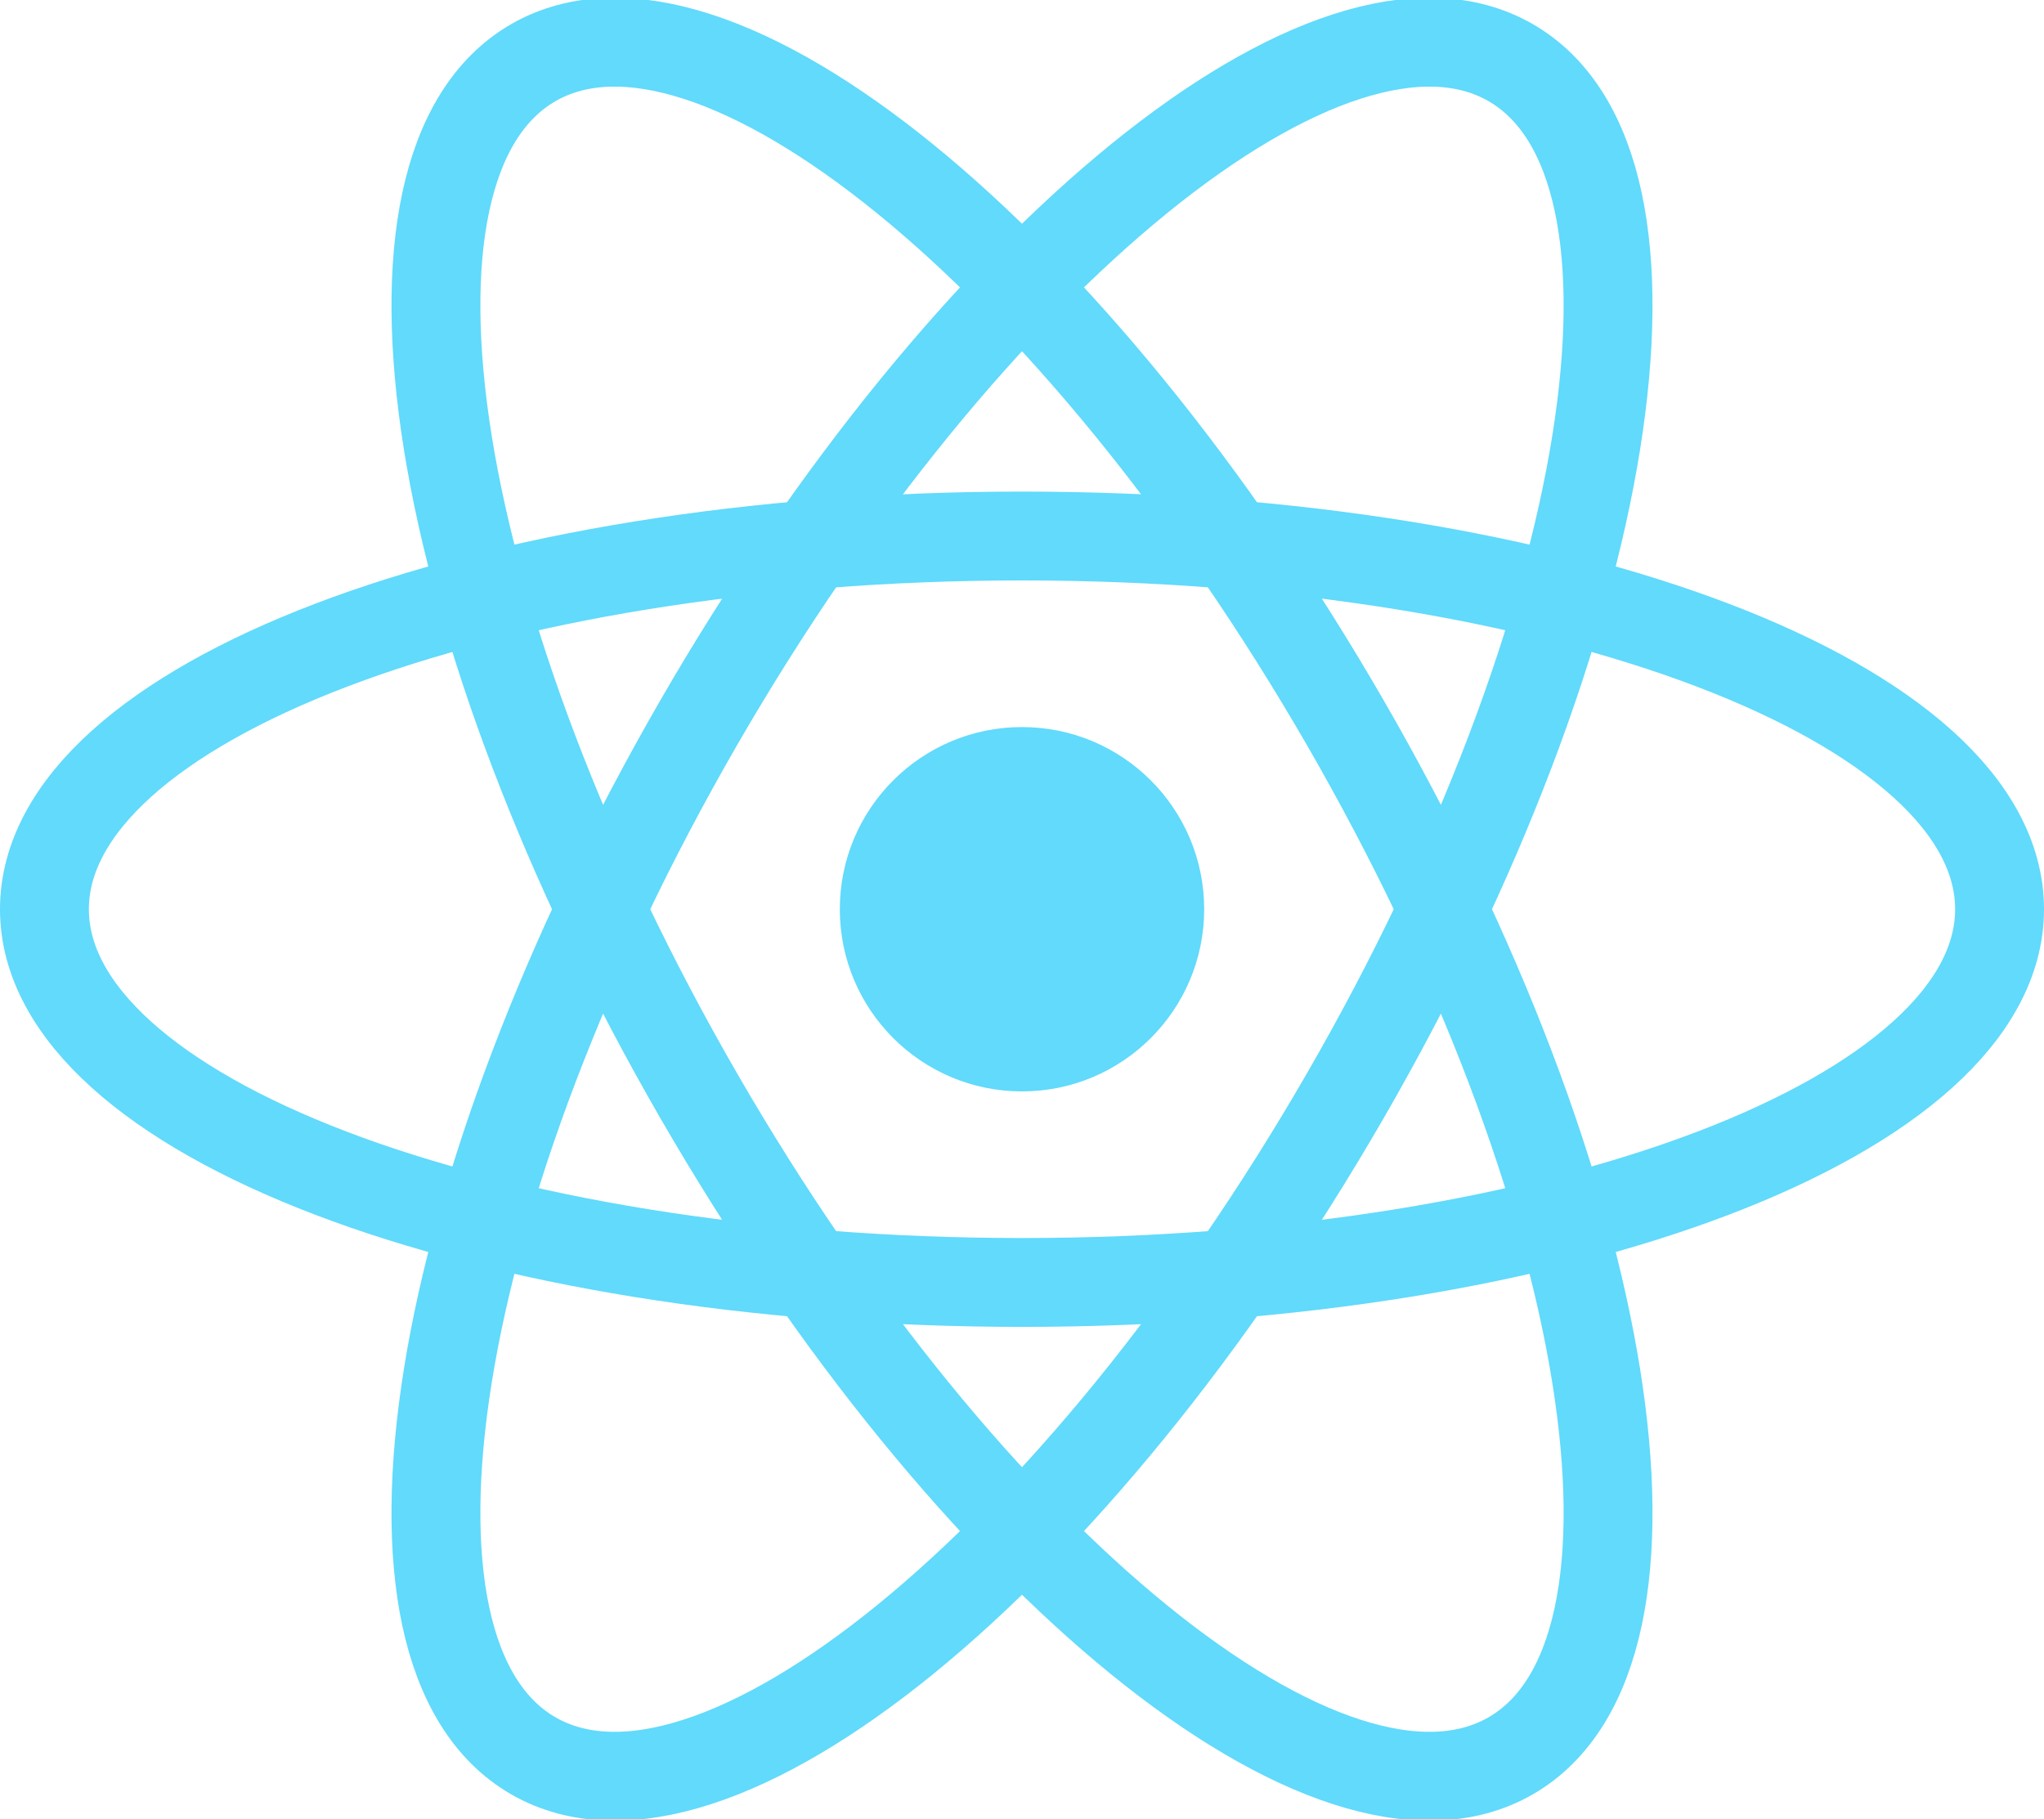
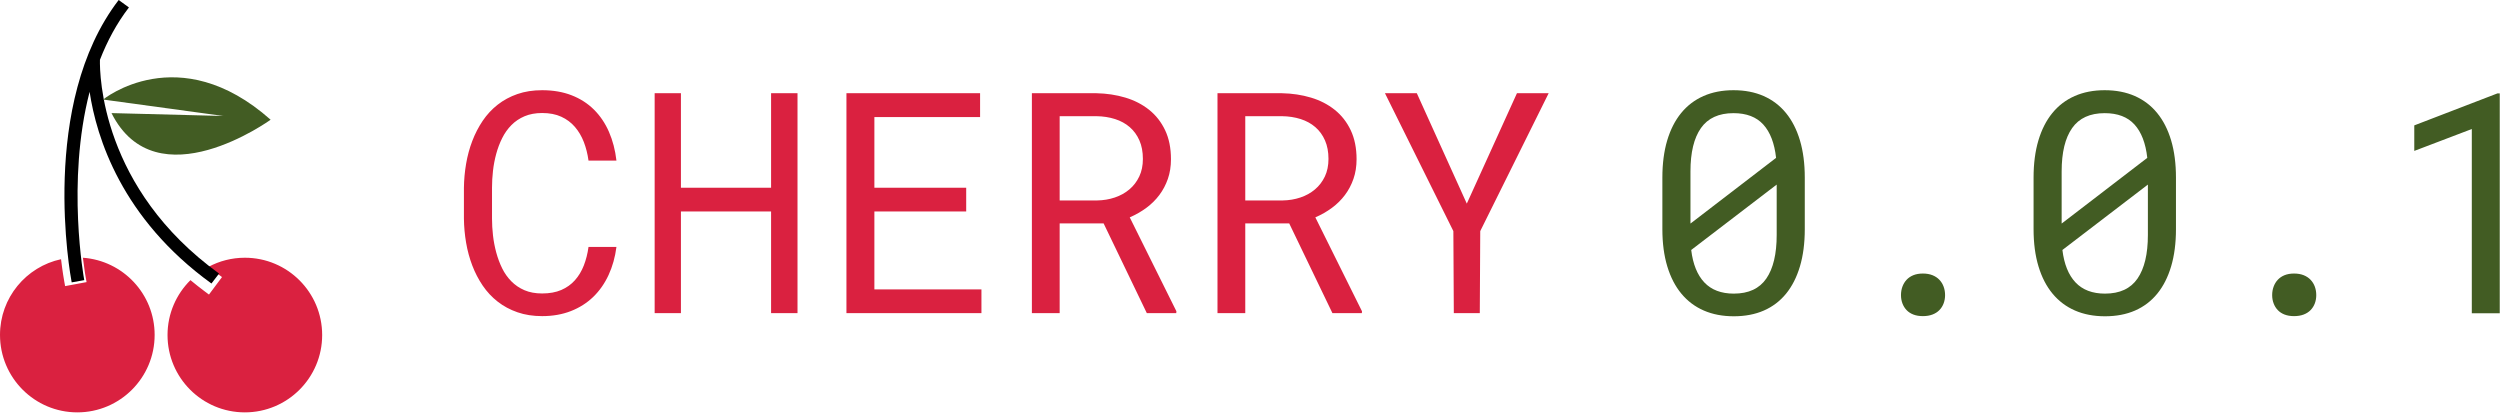
- <svg xmlns="http://www.w3.org/2000/svg" viewBox="-11.5 -10.232 23 20.463">
-   <circle cx="0" cy="0" r="2.05" fill="#61dafb" />
-   <g stroke="#61dafb" stroke-width="1" fill="none">
-     <ellipse rx="11" ry="4.2" />
-     <ellipse rx="11" ry="4.2" transform="rotate(60)" />
-     <ellipse rx="11" ry="4.2" transform="rotate(120)" />
+ <svg xmlns="http://www.w3.org/2000/svg" width="194" height="32" viewBox="0 0 194 32">
+   <g fill="none" fill-rule="evenodd">
+     <path fill="#DA2140" d="M47.836,19.164 C47.734,19.953 47.531,20.678 47.227,21.338 C46.922,21.998 46.525,22.564 46.037,23.037 C45.549,23.51 44.971,23.877 44.303,24.139 C43.635,24.4 42.891,24.531 42.07,24.531 C41.367,24.531 40.729,24.432 40.154,24.232 C39.58,24.033 39.068,23.758 38.619,23.406 C38.17,23.055 37.783,22.641 37.459,22.164 C37.135,21.687 36.865,21.168 36.65,20.605 C36.436,20.043 36.275,19.453 36.17,18.836 C36.064,18.219 36.008,17.594 36,16.961 L36,14.582 C36.008,13.949 36.064,13.324 36.17,12.707 C36.275,12.09 36.436,11.5 36.65,10.938 C36.865,10.375 37.135,9.854 37.459,9.373 C37.783,8.893 38.17,8.477 38.619,8.125 C39.068,7.773 39.578,7.498 40.148,7.299 C40.719,7.1 41.359,7 42.07,7 C42.922,7 43.684,7.131 44.355,7.393 C45.027,7.654 45.605,8.025 46.09,8.506 C46.574,8.986 46.963,9.562 47.256,10.234 C47.549,10.906 47.742,11.648 47.836,12.461 L45.668,12.461 C45.598,11.945 45.477,11.465 45.305,11.02 C45.133,10.574 44.902,10.184 44.613,9.848 C44.324,9.512 43.971,9.248 43.553,9.057 C43.135,8.865 42.641,8.77 42.07,8.77 C41.555,8.77 41.1,8.854 40.705,9.021 C40.311,9.189 39.971,9.418 39.686,9.707 C39.4,9.996 39.162,10.332 38.971,10.715 C38.779,11.098 38.625,11.504 38.508,11.934 C38.391,12.363 38.307,12.803 38.256,13.252 C38.205,13.701 38.18,14.137 38.18,14.559 L38.18,16.961 C38.18,17.383 38.205,17.818 38.256,18.268 C38.307,18.717 38.391,19.158 38.508,19.592 C38.625,20.025 38.777,20.434 38.965,20.816 C39.152,21.199 39.391,21.537 39.68,21.83 C39.969,22.123 40.309,22.354 40.699,22.521 C41.09,22.689 41.547,22.773 42.07,22.773 C42.641,22.773 43.135,22.684 43.553,22.504 C43.971,22.324 44.324,22.072 44.613,21.748 C44.902,21.424 45.133,21.041 45.305,20.6 C45.477,20.158 45.598,19.68 45.668,19.164 L47.836,19.164 Z M61.887,24.297 L59.836,24.297 L59.836,16.41 L52.84,16.41 L52.84,24.297 L50.801,24.297 L50.801,7.234 L52.84,7.234 L52.84,14.57 L59.836,14.57 L59.836,7.234 L61.887,7.234 L61.887,24.297 Z M74.977,16.41 L67.852,16.41 L67.852,22.457 L76.16,22.457 L76.16,24.297 L65.684,24.297 L65.684,7.234 L76.055,7.234 L76.055,9.086 L67.852,9.086 L67.852,14.57 L74.977,14.57 L74.977,16.41 Z M85.641,17.336 L82.23,17.336 L82.23,24.297 L80.074,24.297 L80.074,7.234 L85.078,7.234 C85.875,7.25 86.625,7.363 87.328,7.574 C88.031,7.785 88.646,8.102 89.174,8.523 C89.701,8.945 90.115,9.475 90.416,10.111 C90.717,10.748 90.867,11.496 90.867,12.355 C90.867,12.91 90.787,13.418 90.627,13.879 C90.467,14.34 90.246,14.758 89.965,15.133 C89.684,15.508 89.348,15.84 88.957,16.129 C88.566,16.418 88.137,16.664 87.668,16.867 L91.289,24.156 L91.277,24.297 L88.992,24.297 L85.641,17.336 Z M82.23,15.555 L85.137,15.555 C85.621,15.547 86.078,15.471 86.508,15.326 C86.938,15.182 87.314,14.973 87.639,14.699 C87.963,14.426 88.219,14.092 88.406,13.697 C88.594,13.303 88.688,12.848 88.688,12.332 C88.688,11.785 88.598,11.307 88.418,10.896 C88.238,10.486 87.988,10.143 87.668,9.865 C87.348,9.588 86.967,9.379 86.525,9.238 C86.084,9.098 85.602,9.023 85.078,9.016 L82.23,9.016 L82.23,15.555 Z M100.043,17.336 L96.633,17.336 L96.633,24.297 L94.477,24.297 L94.477,7.234 L99.48,7.234 C100.277,7.25 101.027,7.363 101.73,7.574 C102.434,7.785 103.049,8.102 103.576,8.523 C104.104,8.945 104.518,9.475 104.818,10.111 C105.119,10.748 105.27,11.496 105.27,12.355 C105.27,12.91 105.189,13.418 105.029,13.879 C104.869,14.34 104.648,14.758 104.367,15.133 C104.086,15.508 103.75,15.84 103.359,16.129 C102.969,16.418 102.539,16.664 102.07,16.867 L105.691,24.156 L105.68,24.297 L103.395,24.297 L100.043,17.336 Z M96.633,15.555 L99.539,15.555 C100.023,15.547 100.48,15.471 100.91,15.326 C101.34,15.182 101.717,14.973 102.041,14.699 C102.365,14.426 102.621,14.092 102.809,13.697 C102.996,13.303 103.09,12.848 103.09,12.332 C103.09,11.785 103,11.307 102.82,10.896 C102.641,10.486 102.391,10.143 102.07,9.865 C101.75,9.588 101.369,9.379 100.928,9.238 C100.486,9.098 100.004,9.023 99.48,9.016 L96.633,9.016 L96.633,15.555 Z M113.824,15.801 L117.715,7.234 L120.176,7.234 L114.867,17.934 L114.832,24.297 L112.816,24.297 L112.781,17.934 L107.473,7.234 L109.945,7.234 L113.824,15.801 Z" />
+     <path fill="#425C23" d="M140.051,17.781 C140.051,18.867 139.926,19.83 139.676,20.67 C139.426,21.51 139.066,22.217 138.598,22.791 C138.129,23.365 137.555,23.801 136.875,24.098 C136.195,24.395 135.418,24.543 134.543,24.543 C133.676,24.543 132.9,24.395 132.217,24.098 C131.533,23.801 130.953,23.365 130.477,22.791 C130,22.217 129.635,21.51 129.381,20.67 C129.127,19.83 129,18.867 129,17.781 L129,13.785 C129,12.699 129.125,11.736 129.375,10.896 C129.625,10.057 129.986,9.348 130.459,8.77 C130.932,8.191 131.51,7.752 132.193,7.451 C132.877,7.15 133.652,7 134.52,7 C135.395,7 136.174,7.15 136.857,7.451 C137.541,7.752 138.119,8.191 138.592,8.77 C139.064,9.348 139.426,10.057 139.676,10.896 C139.926,11.736 140.051,12.699 140.051,13.785 L140.051,17.781 Z M131.18,17.348 L137.824,12.25 C137.699,11.117 137.369,10.256 136.834,9.666 C136.299,9.076 135.527,8.781 134.52,8.781 C133.379,8.781 132.537,9.166 131.994,9.936 C131.451,10.705 131.18,11.828 131.18,13.305 L131.18,17.348 Z M137.871,14.324 L131.238,19.398 C131.371,20.5 131.711,21.34 132.258,21.918 C132.805,22.496 133.566,22.785 134.543,22.785 C135.691,22.785 136.533,22.395 137.068,21.613 C137.604,20.832 137.871,19.707 137.871,18.238 L137.871,14.324 Z M147.516,22.902 C147.516,22.668 147.553,22.449 147.627,22.246 C147.701,22.043 147.809,21.865 147.949,21.713 C148.09,21.561 148.266,21.441 148.477,21.355 C148.688,21.27 148.934,21.227 149.215,21.227 C149.496,21.227 149.744,21.27 149.959,21.355 C150.174,21.441 150.354,21.561 150.498,21.713 C150.643,21.865 150.752,22.043 150.826,22.246 C150.9,22.449 150.938,22.668 150.938,22.902 C150.938,23.129 150.9,23.342 150.826,23.541 C150.752,23.74 150.643,23.914 150.498,24.062 C150.354,24.211 150.174,24.326 149.959,24.408 C149.744,24.49 149.496,24.531 149.215,24.531 C148.934,24.531 148.688,24.49 148.477,24.408 C148.266,24.326 148.09,24.211 147.949,24.062 C147.809,23.914 147.701,23.74 147.627,23.541 C147.553,23.342 147.516,23.129 147.516,22.902 Z M168.855,17.781 C168.855,18.867 168.73,19.83 168.48,20.67 C168.23,21.51 167.871,22.217 167.402,22.791 C166.934,23.365 166.359,23.801 165.68,24.098 C165,24.395 164.223,24.543 163.348,24.543 C162.48,24.543 161.705,24.395 161.021,24.098 C160.338,23.801 159.758,23.365 159.281,22.791 C158.805,22.217 158.439,21.51 158.186,20.67 C157.932,19.83 157.805,18.867 157.805,17.781 L157.805,13.785 C157.805,12.699 157.93,11.736 158.18,10.896 C158.43,10.057 158.791,9.348 159.264,8.77 C159.736,8.191 160.314,7.752 160.998,7.451 C161.682,7.15 162.457,7 163.324,7 C164.199,7 164.979,7.15 165.662,7.451 C166.346,7.752 166.924,8.191 167.396,8.77 C167.869,9.348 168.23,10.057 168.48,10.896 C168.73,11.736 168.855,12.699 168.855,13.785 L168.855,17.781 Z M159.984,17.348 L166.629,12.25 C166.504,11.117 166.174,10.256 165.639,9.666 C165.104,9.076 164.332,8.781 163.324,8.781 C162.184,8.781 161.342,9.166 160.799,9.936 C160.256,10.705 159.984,11.828 159.984,13.305 L159.984,17.348 Z M166.676,14.324 L160.043,19.398 C160.176,20.5 160.516,21.34 161.062,21.918 C161.609,22.496 162.371,22.785 163.348,22.785 C164.496,22.785 165.338,22.395 165.873,21.613 C166.408,20.832 166.676,19.707 166.676,18.238 L166.676,14.324 Z M176.32,22.902 C176.32,22.668 176.357,22.449 176.432,22.246 C176.506,22.043 176.613,21.865 176.754,21.713 C176.895,21.561 177.07,21.441 177.281,21.355 C177.492,21.27 177.738,21.227 178.02,21.227 C178.301,21.227 178.549,21.27 178.764,21.355 C178.979,21.441 179.158,21.561 179.303,21.713 C179.447,21.865 179.557,22.043 179.631,22.246 C179.705,22.449 179.742,22.668 179.742,22.902 C179.742,23.129 179.705,23.342 179.631,23.541 C179.557,23.74 179.447,23.914 179.303,24.062 C179.158,24.211 178.979,24.326 178.764,24.408 C178.549,24.49 178.301,24.531 178.02,24.531 C177.738,24.531 177.492,24.49 177.281,24.408 C177.07,24.326 176.895,24.211 176.754,24.062 C176.613,23.914 176.506,23.74 176.432,23.541 C176.357,23.342 176.32,23.129 176.32,22.902 Z M193.98,24.309 L191.812,24.309 L191.812,10.012 L187.348,11.711 L187.348,9.73 L193.805,7.246 L193.98,7.246 L193.98,24.309 Z" />
+     <path fill="#DA2140" d="M19.002 20C17.984 20 17.028 20.254 16.188 20.702 16.435 20.9 16.688 21.097 16.947 21.291L17.228 21.5 16.216 22.858 15.935 22.649C15.533 22.349 15.149 22.046 14.779 21.739 13.682 22.826 13 24.333 13 26 13 29.314 15.686 32 19 32 22.312 32 25 29.314 25 26 25.002 22.686 22.316 20 19.002 20L19.002 20zM6.655 21.548L6.718 21.892 5.053 22.202 4.99 21.859C4.969 21.743 4.856 21.112 4.737 20.114 2.03 20.697 0 23.103 0 25.989 0 29.309 2.686 32 6 32 9.312 32 12 29.309 12 25.989 12 22.815 9.544 20.225 6.433 20 6.548 20.957 6.651 21.529 6.655 21.548z" />
+     <path fill="#000" d="M7.755,4.641 C8.319,3.194 9.055,1.813 10.005,0.577 L9.21,0 C3.015,8.067 5.455,21.352 5.563,21.913 L6.538,21.737 C6.519,21.637 5.139,14.134 6.954,7.126 C7.481,10.639 9.421,16.945 16.408,22 L17,21.228 C7.859,14.613 7.731,5.81 7.755,4.641 L7.755,4.641 Z" />
+     <path fill="#425C23" d="M8,7.724 C8,7.724 13.852,2.95 21,9.29 C21,9.29 12.134,15.717 8.652,8.776 L17.334,9 L8,7.724 Z" />
  </g>
</svg>
